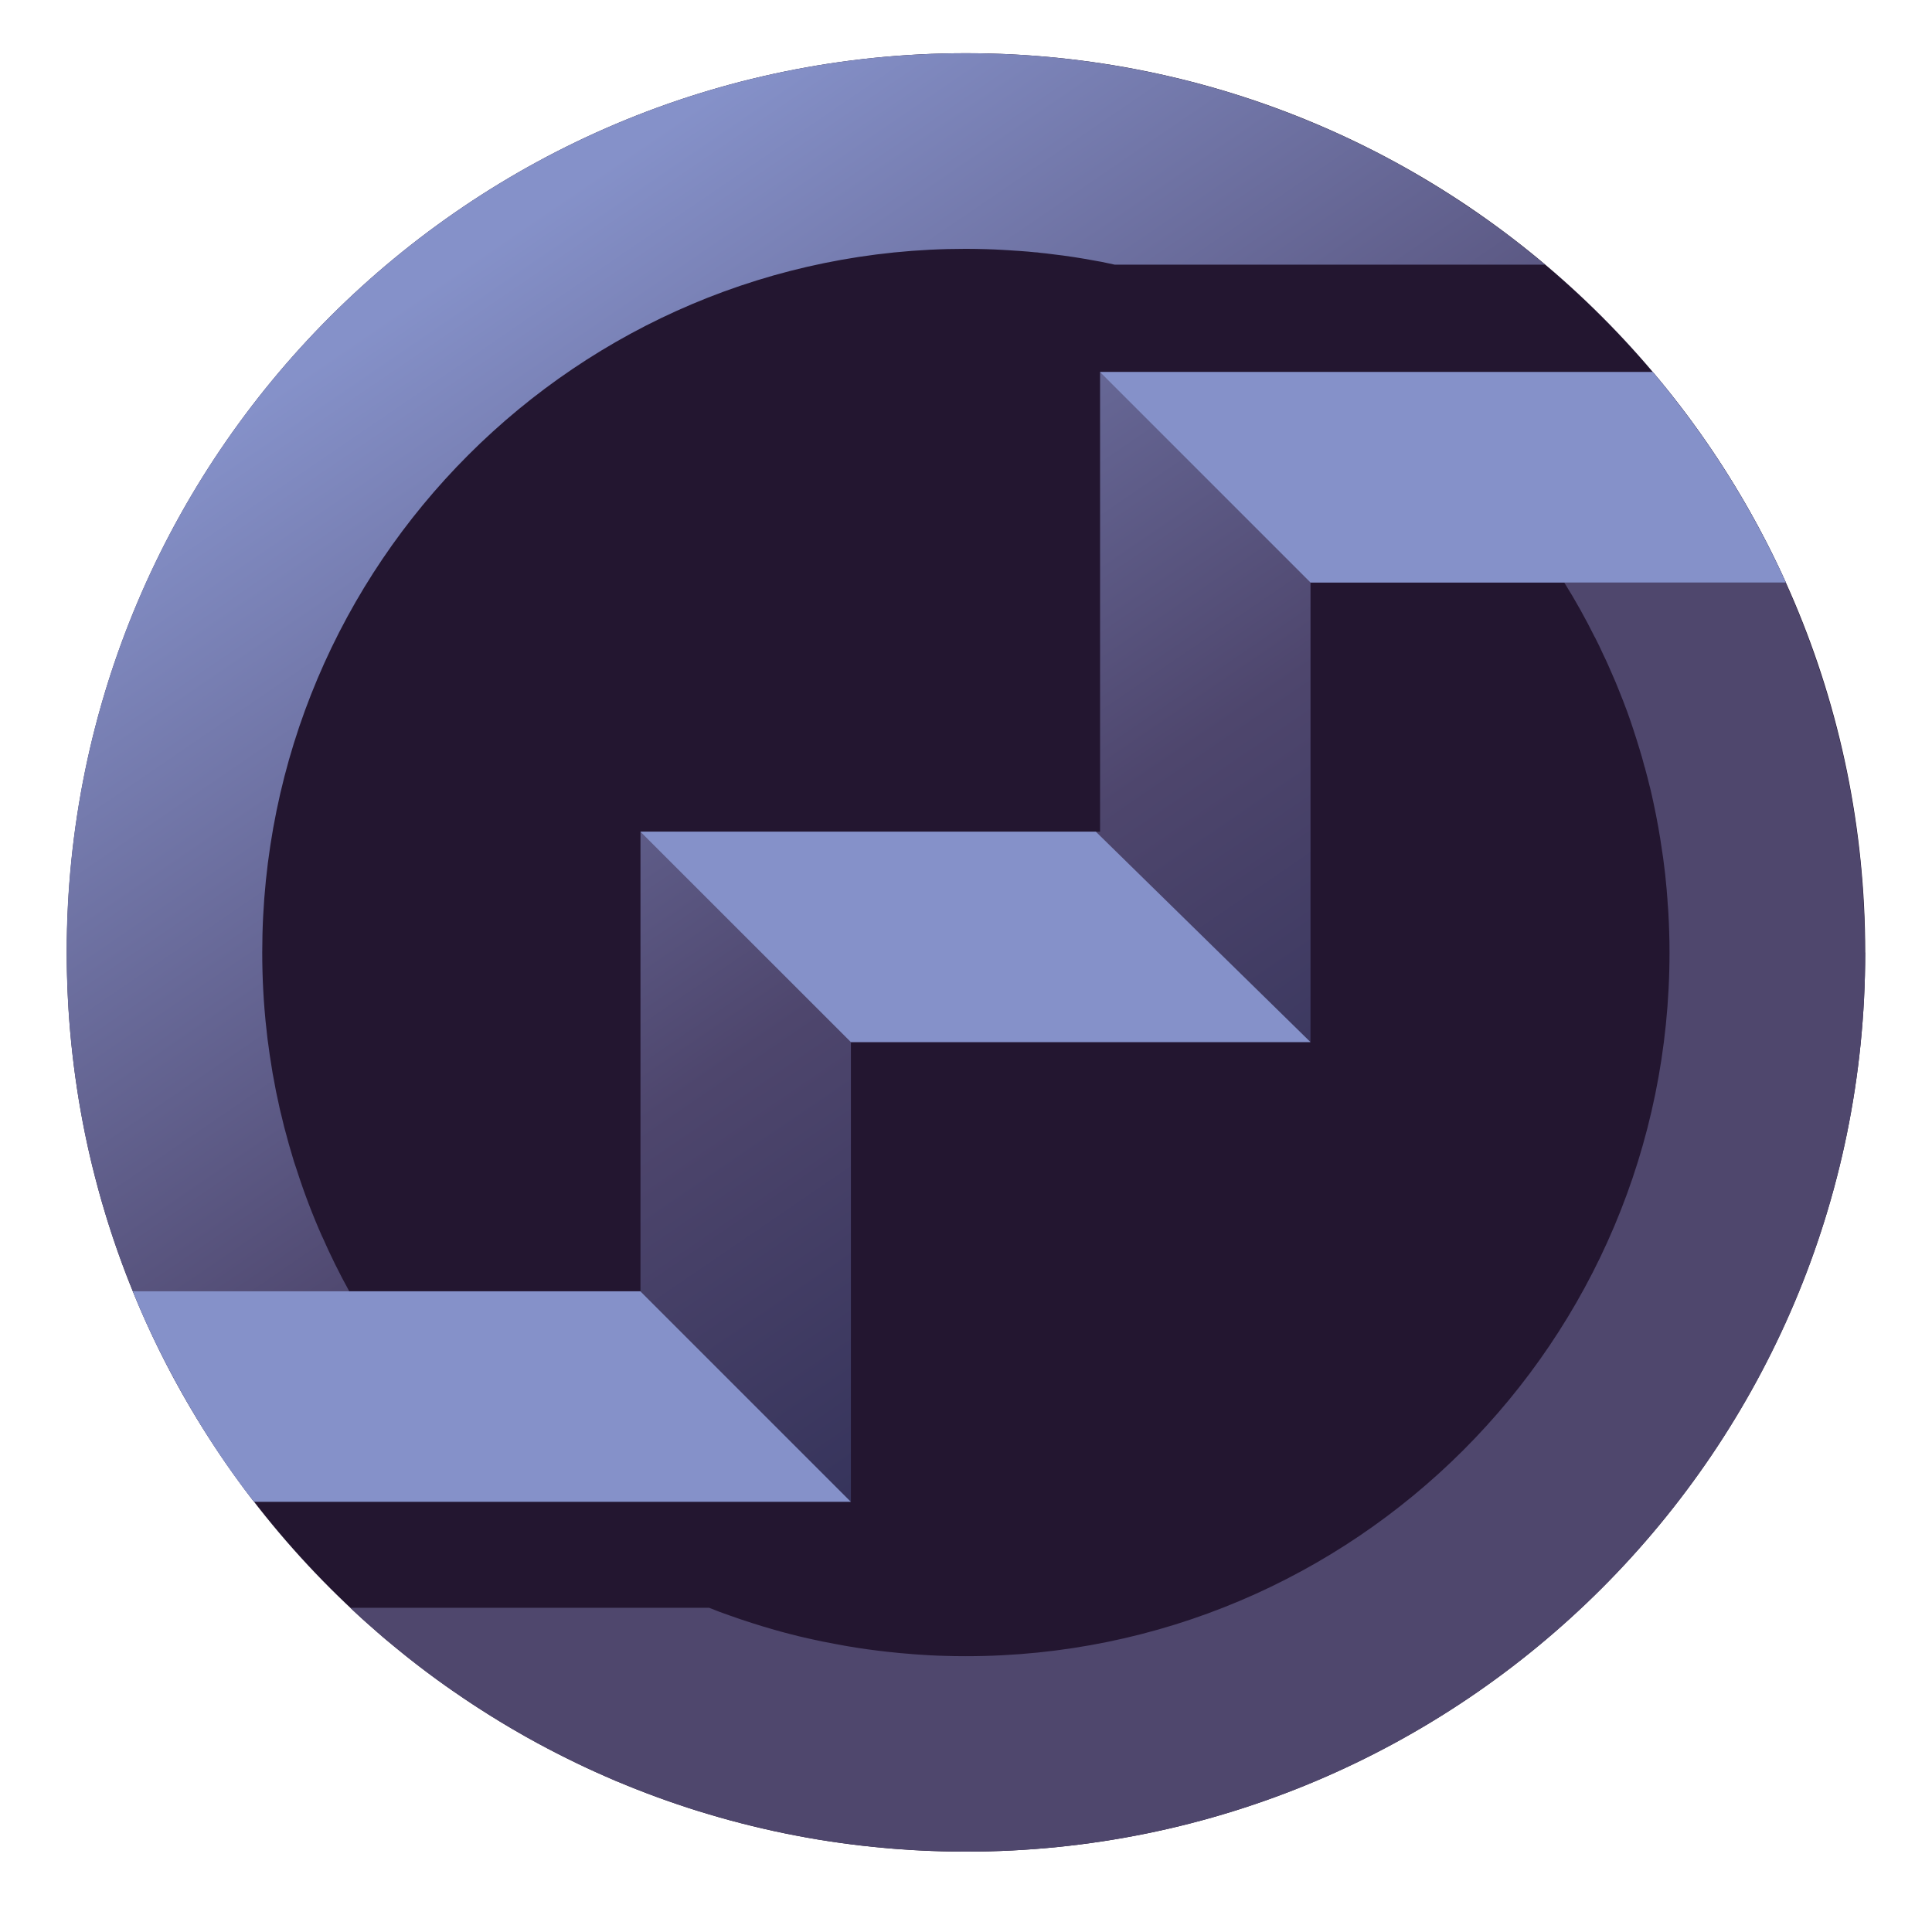
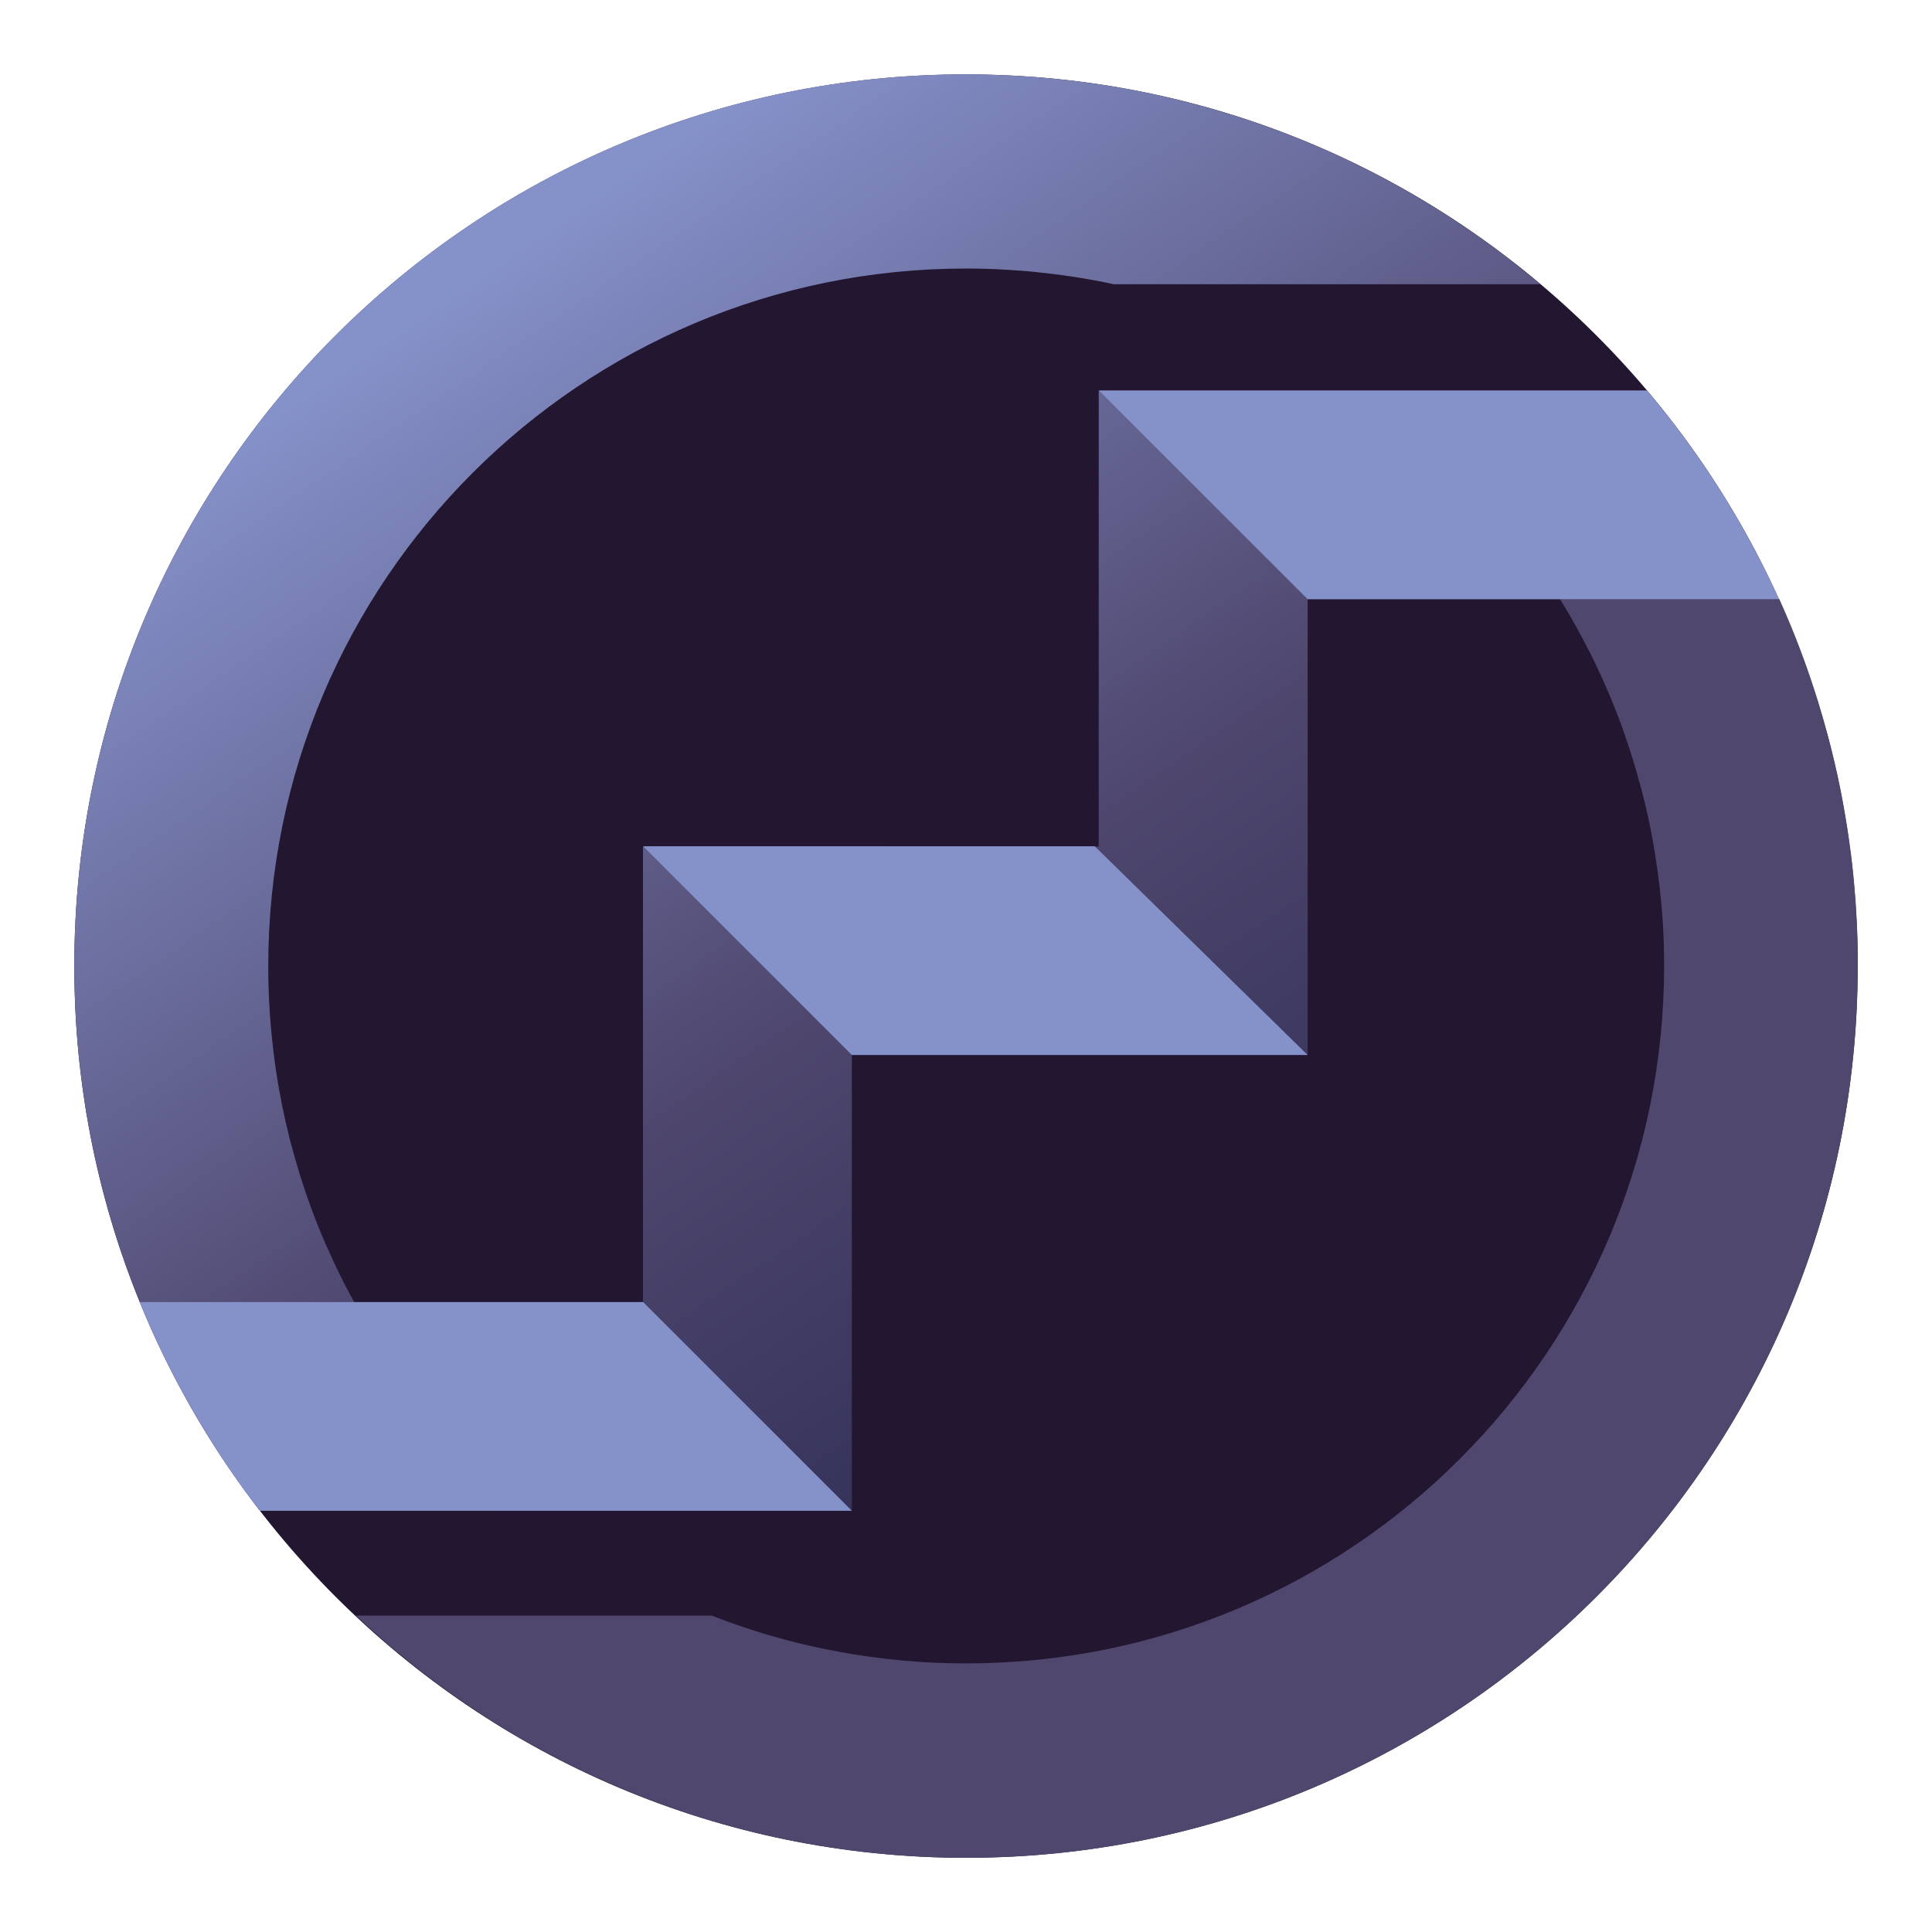
- <svg xmlns="http://www.w3.org/2000/svg" id="Steps" viewBox="0 0 232 232">
+ <svg xmlns="http://www.w3.org/2000/svg" id="Layer_3" data-name="Layer 3" viewBox="0 0 208 208">
  <defs>
    <style>
      .cls-1 {
        fill: url(#linear-gradient);
      }

      .cls-1, .cls-2, .cls-3, .cls-4 {
        stroke-width: 0px;
      }

      .cls-2 {
        fill: #231630;
      }

      .cls-3 {
        fill: #4f476d;
      }

      .cls-4 {
        fill: #8591c9;
      }
    </style>
-     <linearGradient id="linear-gradient" x1="58.32" y1="29.94" x2="157.91" y2="175.71" gradientUnits="userSpaceOnUse">
+     <linearGradient id="linear-gradient" x1="52.72" y1="28.94" x2="141.26" y2="158.54" gradientUnits="userSpaceOnUse">
      <stop offset="0" stop-color="#8591c9" />
      <stop offset=".55" stop-color="#4e466d" />
      <stop offset=".97" stop-color="#2c2c54" />
    </linearGradient>
  </defs>
-   <circle class="cls-2" cx="116" cy="114.37" r="107.98" />
-   <path class="cls-1" d="M214.45,69.95h-57.08v55.19h-55.19v55.18H30.5c-2.79-3.61-5.37-7.41-7.69-11.36-2.61-4.44-4.92-9.09-6.87-13.92-.88-2.15-1.68-4.32-2.42-6.53-.45-1.34-.87-2.7-1.26-4.06-.16-.51-.29-1.02-.43-1.54-.62-2.23-1.16-4.49-1.63-6.77-.18-.88-.35-1.77-.5-2.65-.04-.2-.07-.39-.11-.6-.15-.84-.28-1.7-.4-2.55-.51-3.43-.87-6.9-1.04-10.43-.02-.42-.05-.84-.06-1.27-.06-1.42-.09-2.84-.09-4.28C8.02,54.72,56.37,6.39,116,6.39c1.24,0,2.48.02,3.71.07.62.01,1.24.04,1.87.07.79.04,1.6.09,2.39.15.39.02.79.05,1.18.1.61.04,1.22.1,1.83.16.09.01.18.02.27.04.77.07,1.54.16,2.29.26.22.02.43.05.65.09.71.09,1.42.18,2.12.29.12.02.23.04.35.06.83.12,1.67.26,2.49.42.7.12,1.38.24,2.06.39.39.07.78.15,1.17.23.45.1.89.2,1.33.29.7.16,1.39.32,2.07.49.67.16,1.34.33,2,.51.81.21,1.61.44,2.4.67.81.23,1.6.48,2.39.72,2.37.76,4.71,1.59,7,2.49,1.63.65,3.26,1.33,4.86,2.05.09.04.16.07.24.11.54.24,1.09.5,1.62.76.17.07.33.16.5.24.35.17.7.34,1.05.51.48.23.95.46,1.42.71.74.38,1.48.77,2.2,1.16.59.32,1.17.65,1.74.98.48.27.95.54,1.41.82.6.35,1.2.71,1.79,1.07.63.39,1.27.78,1.88,1.18.68.44,1.37.9,2.05,1.37.77.5,1.52,1.02,2.27,1.56.71.5,1.4,1.01,2.1,1.52.7.52,1.38,1.06,2.06,1.6.24.18.48.38.72.57.68.55,1.38,1.11,2.05,1.68h-51.67c-.28-.06-.57-.12-.85-.18-.49-.11-.99-.21-1.49-.29-1.71-.32-3.44-.59-5.2-.79-.46-.06-.93-.12-1.4-.16-.23-.04-.45-.06-.68-.07-.49-.05-.99-.1-1.49-.13-.29-.02-.6-.05-.89-.06-.46-.04-.94-.06-1.4-.09-.68-.04-1.35-.07-2.02-.09-.82-.02-1.64-.04-2.45-.04-46.66,0-84.5,37.83-84.5,84.5,0,1.52.04,3.03.12,4.53.04.76.09,1.5.15,2.25.07.95.17,1.89.28,2.83.05.54.12,1.07.2,1.6.09.73.2,1.45.32,2.17,0,.02,0,.05.01.07.1.71.23,1.42.37,2.12.12.72.27,1.44.43,2.15.15.72.3,1.43.49,2.13.16.71.34,1.42.54,2.11.18.71.38,1.4.59,2.09.19.7.41,1.39.65,2.07.88,2.74,1.9,5.42,3.06,8.03h.01c.98,2.23,2.05,4.4,3.23,6.53h34.97v-55.18h55.19v-55.19h66.38c6.43,7.6,11.83,16.09,15.98,25.28Z" />
-   <path class="cls-3" d="M223.98,114.37c0,59.63-48.35,107.98-107.98,107.98-.93,0-1.85-.01-2.78-.04-.93-.02-1.85-.06-2.77-.11-.55-.02-1.1-.05-1.63-.1-.55-.02-1.1-.07-1.65-.11-.46-.04-.93-.09-1.39-.13-.51-.04-1.01-.09-1.51-.15-.65-.06-1.28-.13-1.92-.22-.3-.04-.6-.07-.9-.12-.05-.01-.11-.01-.17-.02-.05-.01-.1-.01-.15-.02-.66-.09-1.33-.18-1.99-.29-.52-.07-1.06-.16-1.59-.26-.39-.06-.77-.13-1.16-.21-.49-.09-.99-.18-1.49-.28-.32-.06-.62-.12-.94-.2-.7-.13-1.38-.29-2.07-.45-.51-.11-1.04-.23-1.56-.37-.34-.09-.7-.17-1.04-.26-.15-.04-.29-.07-.44-.11-.12-.04-.24-.07-.37-.11-.27-.06-.52-.13-.78-.19-.27-.07-.52-.15-.78-.22-.2-.06-.39-.11-.57-.16-.19-.06-.39-.11-.57-.17-.39-.11-.77-.22-1.15-.34-.39-.12-.78-.23-1.17-.35-.12-.04-.24-.07-.37-.12-.39-.12-.77-.24-1.16-.38-.11-.04-.21-.07-.32-.11-.27-.09-.54-.18-.79-.27-.27-.09-.54-.18-.79-.28-.09-.02-.18-.05-.27-.09-.52-.18-1.05-.38-1.56-.57-.52-.2-1.04-.39-1.55-.6-.01-.01-.04-.01-.05-.02l-.48-.18c-.55-.22-1.11-.45-1.66-.68-.04-.01-.06-.02-.1-.04-.05-.02-.11-.04-.16-.06-.09-.04-.18-.07-.28-.11-.21-.09-.4-.18-.61-.27-.61-.27-1.23-.54-1.83-.81h-.01c-.67-.3-1.34-.62-2.01-.94-.66-.32-1.33-.65-1.99-.98s-1.32-.67-1.98-1.02c-.66-.34-1.31-.7-1.95-1.06-.29-.15-.59-.32-.88-.5-.3-.17-.6-.34-.89-.51-.21-.11-.42-.23-.63-.37-.3-.18-.62-.37-.93-.55-.27-.17-.54-.33-.79-.5-.1-.05-.18-.1-.28-.16-.37-.22-.73-.45-1.1-.7-.27-.16-.54-.33-.81-.51-.26-.17-.52-.34-.78-.52-.3-.2-.61-.4-.9-.6-.3-.21-.6-.41-.9-.62-.04-.01-.07-.04-.11-.07-.15-.09-.28-.18-.43-.29-.15-.11-.28-.21-.43-.3-1.68-1.18-3.32-2.42-4.93-3.7-.23-.18-.45-.37-.68-.56-.06-.05-.12-.1-.2-.16-.2-.16-.4-.32-.6-.49-.29-.24-.6-.49-.89-.73-.27-.22-.54-.45-.79-.68-.09-.07-.18-.16-.27-.23-.17-.16-.34-.3-.51-.46-.94-.8-1.85-1.63-2.74-2.49h43.09c.83.34,1.67.65,2.51.94.89.32,1.78.62,2.67.9.83.27,1.67.52,2.51.76.06.02.13.04.21.06.59.17,1.18.33,1.77.48.38.1.74.18,1.11.28.41.1.83.2,1.26.29,1.02.23,2.05.45,3.09.63.38.07.76.15,1.13.21.13.03.27.05.4.07.43.07.87.15,1.29.21.67.11,1.35.19,2.03.28.2.02.38.05.57.07.55.07,1.09.13,1.63.18.54.06,1.09.11,1.63.15.37.04.73.06,1.1.09.51.04,1.04.07,1.56.1.6.04,1.21.05,1.82.07.84.03,1.68.04,2.53.04,46.66,0,84.5-37.83,84.5-84.5,0-.83-.01-1.65-.04-2.47-.02-.71-.05-1.43-.09-2.13-.02-.43-.05-.85-.09-1.28-.01-.34-.04-.67-.07-1-.04-.49-.07-.99-.13-1.48-.06-.67-.13-1.34-.22-2-.07-.63-.16-1.27-.26-1.89-.27-1.92-.61-3.79-1.01-5.66-.12-.59-.26-1.17-.39-1.74-.04-.12-.06-.24-.1-.38-.16-.67-.33-1.33-.51-1.98-.01-.1-.05-.2-.09-.3-.18-.73-.4-1.46-.62-2.18-.23-.77-.48-1.54-.73-2.31-.24-.76-.51-1.5-.78-2.26t-.01-.02c-.28-.74-.56-1.5-.87-2.24-.29-.74-.6-1.49-.93-2.22-.32-.73-.63-1.46-.99-2.18-.33-.73-.67-1.45-1.04-2.16h-.01c-1.11-2.23-2.33-4.42-3.65-6.53h26.57c.96,2.15,1.87,4.32,2.68,6.53.59,1.56,1.13,3.15,1.65,4.75.22.66.43,1.32.62,1.99.21.66.39,1.31.57,1.96.24.88.49,1.76.71,2.63.09.33.17.67.24,1.01.16.6.29,1.18.42,1.78.11.42.19.83.28,1.26.18.83.35,1.67.5,2.5.2,1.04.38,2.09.54,3.14.15.88.27,1.77.38,2.66.05.29.09.6.12.89.01.09.02.18.02.27.06.4.11.82.15,1.23.01.1.02.2.04.29.06.54.11,1.09.16,1.62.13,1.45.23,2.9.3,4.36.05.91.09,1.84.11,2.77.01.4.02.81.02,1.22.01.52.01,1.04.01,1.56Z" />
-   <path class="cls-4" d="M132.09,44.67l25.28,25.28h57.08c-4.01-8.82-9.24-17.28-15.98-25.28h-66.38Z" />
-   <path class="cls-4" d="M15.95,155.06c3.05,7.67,8.34,17.41,14.55,25.28h71.67s-25.28-25.28-25.28-25.28H15.95Z" />
-   <polygon class="cls-4" points="76.9 99.87 102.18 125.14 157.37 125.14 131.59 99.87 76.9 99.87" />
+   <circle class="cls-2" cx="104" cy="104.01" r="96" />
+   <path class="cls-1" d="M191.53,64.51h-50.75v49.07h-49.07v49.06H27.99c-2.48-3.21-4.77-6.58-6.83-10.1-2.32-3.95-4.37-8.08-6.11-12.37-.78-1.91-1.5-3.84-2.15-5.8-.4-1.19-.77-2.4-1.12-3.61-.14-.46-.26-.91-.38-1.37-.55-1.98-1.03-3.99-1.45-6.02-.16-.78-.31-1.57-.44-2.35-.03-.17-.07-.35-.1-.53-.13-.75-.25-1.51-.36-2.27-.46-3.05-.77-6.14-.92-9.27-.02-.37-.04-.75-.05-1.13-.05-1.26-.08-2.53-.08-3.81C8,50.98,50.98,8,104,8c1.11,0,2.2.02,3.3.07.55.01,1.11.03,1.66.07.71.03,1.42.08,2.13.13.35.02.71.04,1.05.09.54.03,1.08.09,1.63.14.08.01.16.02.24.03.68.07,1.37.14,2.04.23.19.02.38.04.57.08.63.08,1.26.16,1.89.26.11.02.21.03.31.05.74.11,1.49.23,2.21.37.62.11,1.23.22,1.83.35.35.07.69.13,1.04.21.4.09.79.17,1.18.26.62.14,1.24.28,1.84.43.6.14,1.19.29,1.78.46.72.18,1.43.39,2.14.6.72.21,1.42.42,2.13.64,2.1.67,4.19,1.41,6.23,2.21,1.45.57,2.9,1.18,4.32,1.82.08.03.14.07.22.1.48.22.97.44,1.44.67.15.07.29.14.44.22.31.15.62.3.93.46.42.21.85.41,1.26.63.66.34,1.31.68,1.95,1.03.52.28,1.04.58,1.55.87.42.24.85.48,1.26.73.53.31,1.06.63,1.59.95.56.35,1.13.69,1.67,1.05.61.39,1.21.8,1.82,1.21.68.44,1.36.91,2.02,1.39.63.44,1.25.9,1.87,1.36.62.47,1.23.94,1.83,1.42.22.16.42.34.64.51.61.49,1.23.99,1.82,1.5h-45.93c-.25-.05-.51-.11-.76-.16-.43-.1-.88-.18-1.32-.26-1.52-.28-3.06-.52-4.62-.7-.41-.05-.82-.11-1.25-.14-.21-.03-.4-.05-.61-.07-.43-.04-.88-.09-1.32-.12-.26-.02-.53-.04-.79-.05-.41-.03-.83-.05-1.25-.08-.61-.03-1.2-.07-1.8-.08-.73-.02-1.45-.03-2.18-.03-41.49,0-75.12,33.63-75.12,75.12,0,1.36.03,2.69.11,4.02.03.67.08,1.33.13,2,.07.85.15,1.68.25,2.52.04.48.11.95.17,1.42.08.65.17,1.29.28,1.93,0,.02,0,.04.01.07.09.63.21,1.26.33,1.89.11.64.24,1.28.38,1.91.13.64.27,1.27.43,1.9.14.63.3,1.26.48,1.88.16.63.34,1.25.52,1.85.17.62.37,1.24.57,1.84.78,2.44,1.69,4.82,2.72,7.14h.01c.87,1.98,1.82,3.92,2.87,5.8h31.08v-49.06h49.07v-49.07h59.01c5.72,6.76,10.52,14.31,14.21,22.47Z" />
+   <path class="cls-3" d="M200,104.01c0,53.02-42.98,96-96,96-.82,0-1.65-.01-2.47-.03-.82-.02-1.65-.05-2.46-.1-.49-.02-.98-.04-1.45-.09-.49-.02-.98-.06-1.46-.1-.41-.03-.82-.08-1.24-.12-.46-.03-.9-.08-1.34-.13-.57-.05-1.14-.12-1.7-.2-.27-.03-.53-.06-.8-.11-.04-.01-.1-.01-.15-.02-.04-.01-.09-.01-.13-.02-.59-.08-1.18-.16-1.77-.26-.47-.07-.94-.14-1.41-.23-.35-.05-.68-.12-1.03-.18-.43-.08-.88-.16-1.32-.25-.28-.05-.55-.11-.84-.17-.62-.12-1.23-.26-1.84-.4-.46-.1-.92-.21-1.39-.33-.3-.08-.62-.15-.92-.23-.13-.03-.26-.07-.39-.1-.11-.03-.22-.07-.33-.1-.24-.05-.47-.12-.69-.17-.24-.07-.47-.13-.69-.2-.17-.05-.35-.1-.51-.14-.17-.05-.35-.1-.51-.15-.35-.1-.68-.2-1.02-.3-.35-.11-.69-.21-1.04-.31-.11-.03-.22-.07-.33-.11-.35-.11-.68-.22-1.03-.34-.1-.03-.18-.07-.28-.1-.24-.08-.48-.16-.7-.24-.24-.08-.48-.16-.7-.25-.08-.02-.16-.04-.24-.08-.47-.16-.93-.34-1.39-.51-.47-.17-.92-.35-1.38-.53-.01-.01-.03-.01-.04-.02l-.42-.16c-.49-.19-.99-.4-1.47-.61-.03-.01-.05-.02-.09-.03-.04-.02-.1-.03-.14-.05-.08-.03-.16-.07-.25-.1-.18-.08-.36-.16-.54-.24-.54-.24-1.1-.48-1.63-.72h-.01c-.6-.27-1.19-.55-1.79-.84-.59-.28-1.18-.57-1.77-.87s-1.17-.6-1.76-.91c-.59-.3-1.16-.62-1.74-.94-.26-.13-.52-.28-.78-.44-.27-.15-.53-.3-.79-.46-.18-.1-.37-.21-.56-.33-.27-.16-.55-.33-.82-.49-.24-.15-.48-.29-.7-.44-.09-.04-.16-.09-.25-.14-.33-.2-.65-.4-.98-.62-.24-.14-.48-.29-.72-.46-.23-.15-.47-.3-.69-.47-.27-.17-.54-.36-.8-.53-.27-.18-.53-.37-.8-.55-.03-.01-.07-.03-.1-.07-.13-.08-.25-.16-.38-.26-.13-.1-.25-.18-.38-.27-1.5-1.05-2.95-2.15-4.38-3.29-.21-.16-.4-.33-.61-.5-.05-.04-.11-.09-.17-.14-.17-.14-.36-.28-.53-.43-.26-.22-.53-.43-.79-.65-.24-.2-.48-.4-.7-.61-.08-.07-.16-.14-.24-.21-.15-.14-.3-.27-.46-.41-.83-.72-1.65-1.45-2.44-2.21h38.31c.74.3,1.49.57,2.23.83.79.28,1.58.55,2.38.8.74.24,1.49.47,2.23.67.05.02.12.03.18.05.52.15,1.05.29,1.57.42.34.09.66.16.99.25.37.09.74.17,1.12.26.91.21,1.82.4,2.74.56.34.07.67.13,1.01.18.12.02.24.04.36.07.38.07.77.13,1.15.18.6.1,1.2.17,1.8.25.17.02.34.04.51.07.49.06.96.12,1.45.16.48.05.97.1,1.45.13.33.03.65.05.98.08.46.03.92.07,1.39.09.53.03,1.07.04,1.62.06.75.02,1.5.03,2.24.03,41.49,0,75.12-33.63,75.12-75.12,0-.74-.01-1.46-.03-2.19-.02-.63-.04-1.27-.08-1.9-.02-.38-.04-.76-.08-1.14-.01-.3-.03-.6-.07-.89-.03-.43-.07-.88-.12-1.31-.05-.6-.12-1.19-.2-1.78-.06-.56-.14-1.13-.23-1.68-.24-1.7-.54-3.37-.9-5.03-.11-.52-.23-1.04-.35-1.55-.03-.11-.05-.22-.09-.34-.14-.6-.29-1.18-.46-1.76-.01-.09-.04-.17-.08-.27-.16-.65-.36-1.3-.55-1.94-.21-.68-.42-1.37-.65-2.05-.22-.67-.46-1.33-.69-2.01t-.01-.02c-.25-.66-.5-1.33-.77-2-.26-.66-.53-1.32-.82-1.97-.28-.65-.56-1.3-.88-1.94-.29-.65-.6-1.29-.92-1.92h-.01c-.99-1.98-2.07-3.93-3.24-5.8h23.62c.86,1.91,1.66,3.84,2.39,5.8.52,1.39,1.01,2.8,1.46,4.22.2.59.38,1.17.55,1.77.18.59.35,1.16.51,1.75.22.78.43,1.56.63,2.34.08.29.15.6.22.9.14.53.26,1.05.37,1.58.1.37.17.74.25,1.12.16.74.31,1.49.44,2.22.17.92.34,1.85.48,2.79.13.78.24,1.57.34,2.36.04.26.08.53.11.79.01.08.02.16.02.24.05.36.1.73.13,1.1.01.09.02.17.03.26.05.48.1.97.14,1.44.12,1.29.21,2.58.27,3.87.04.81.08,1.64.1,2.46.01.36.02.72.02,1.08.01.47.01.92.01,1.39Z" />
+   <path class="cls-4" d="M118.31,42.04l22.47,22.47h50.75c-3.56-7.84-8.21-15.36-14.21-22.47h-59.01Z" />
+   <path class="cls-4" d="M15.05,140.18c2.71,6.82,7.41,15.47,12.94,22.47h63.72s-22.47-22.47-22.47-22.47H15.05Z" />
+   <polygon class="cls-4" points="69.24 91.11 91.71 113.58 140.78 113.58 117.86 91.11 69.24 91.11" />
</svg>
